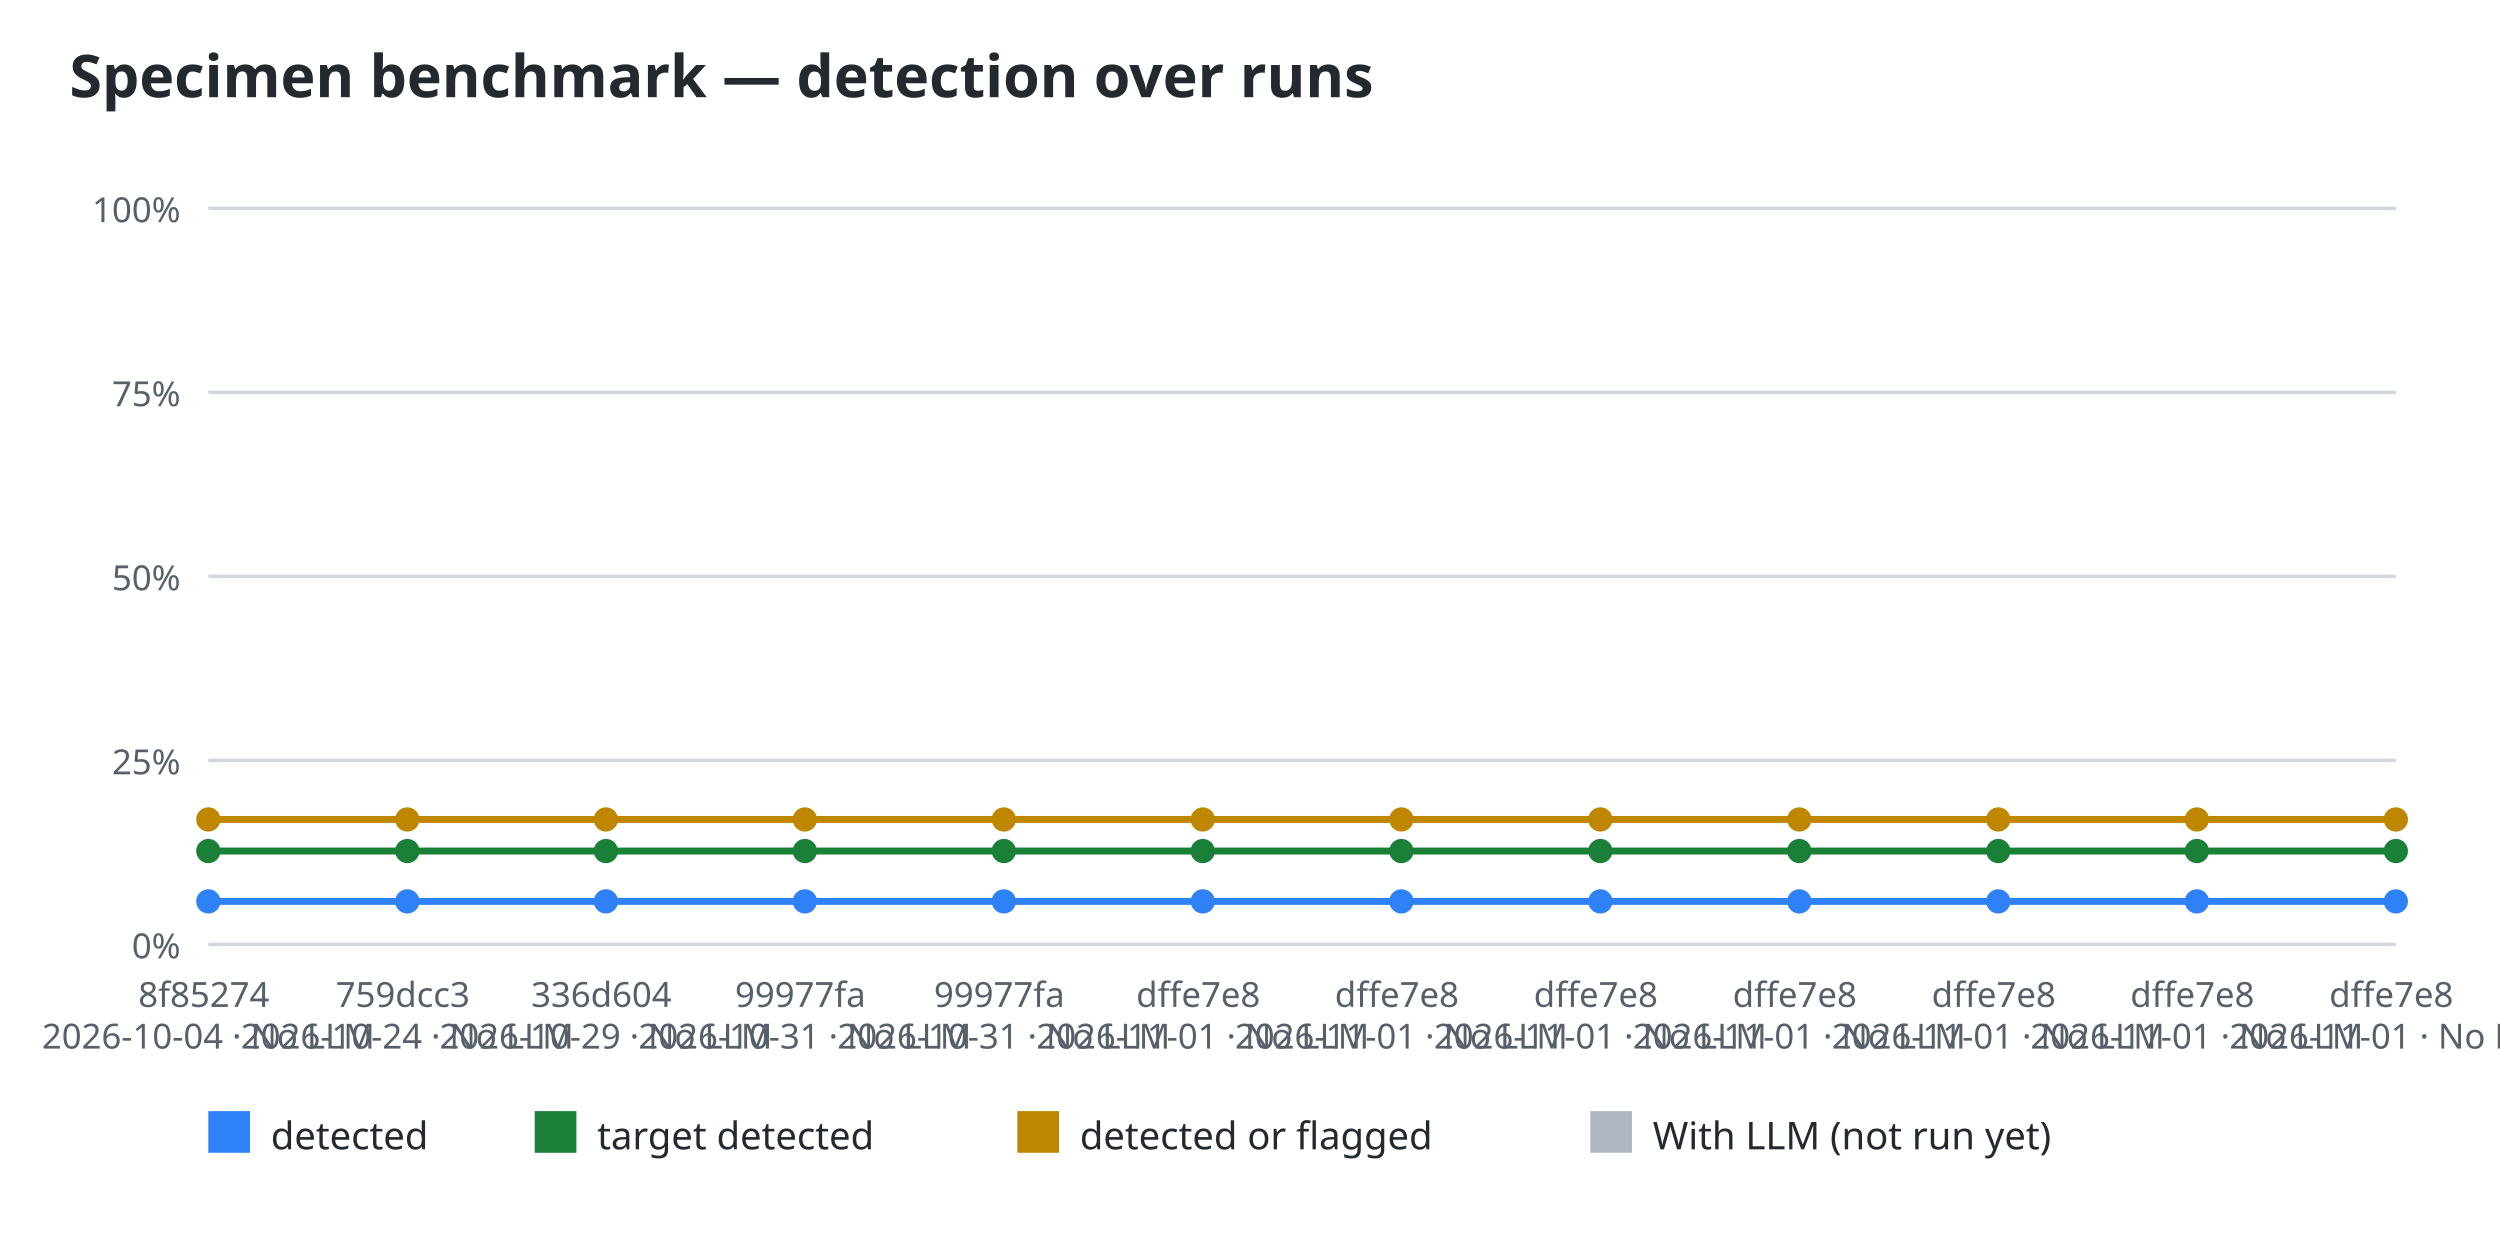
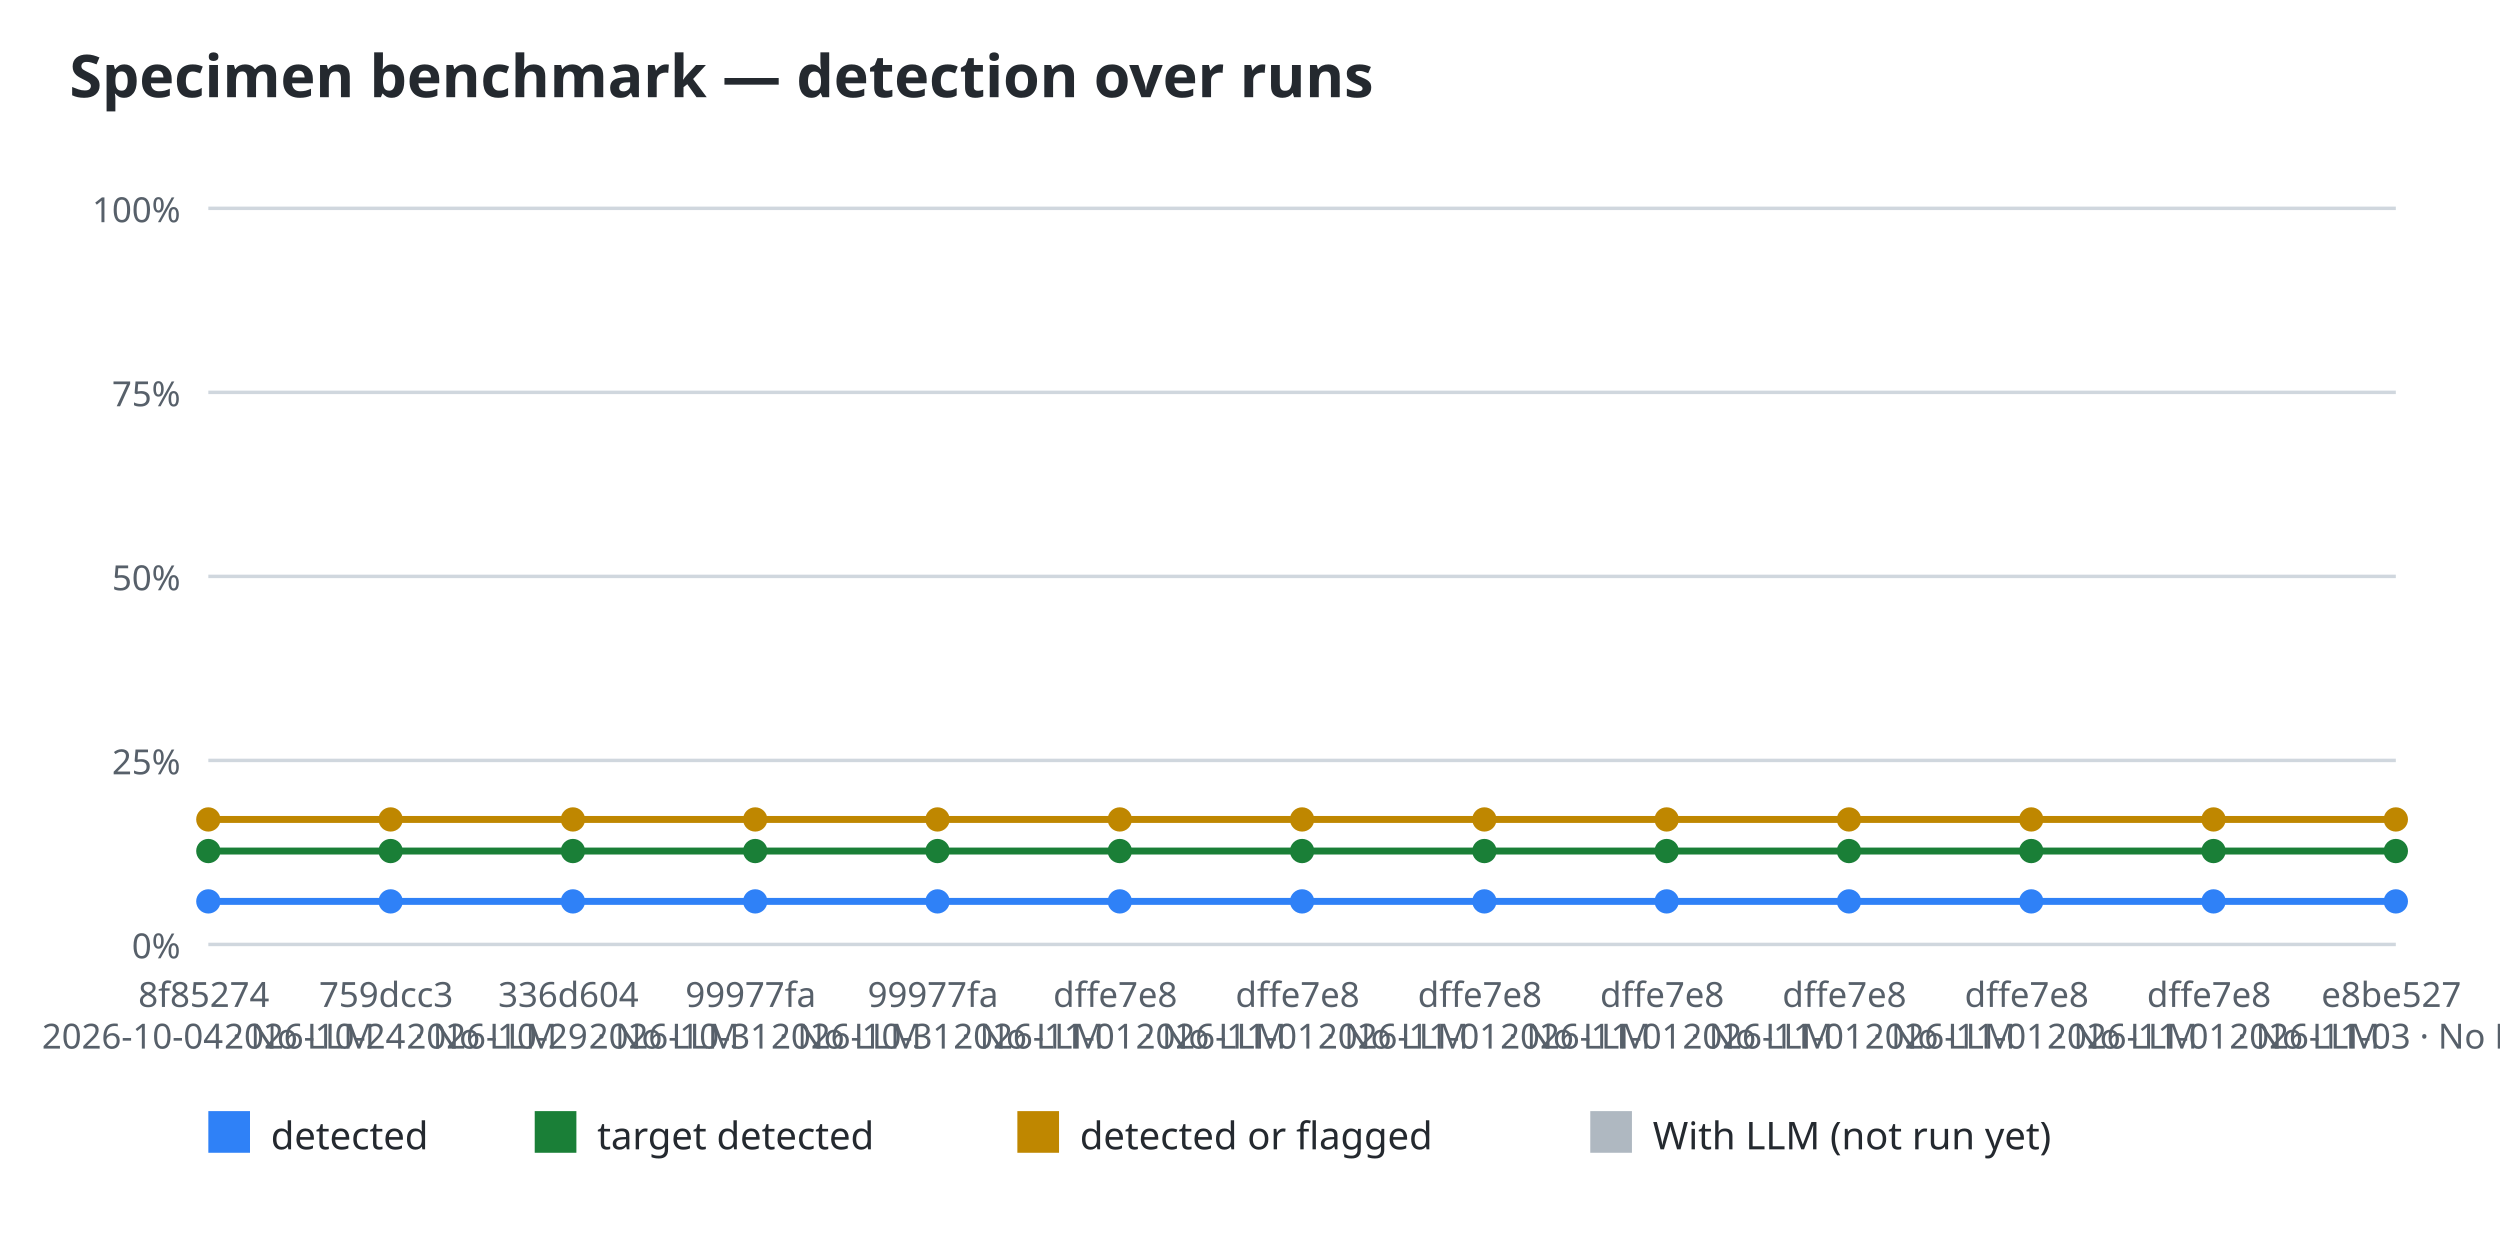
<svg xmlns="http://www.w3.org/2000/svg" viewBox="0 0 720 360" font-family="sans-serif">
  <rect width="720" height="360" fill="white" />
  <text x="20" y="28" font-size="17" font-weight="bold" fill="#24292f">Specimen benchmark — detection over runs</text>
  <line x1="60" y1="272.0" x2="690" y2="272.0" stroke="#d0d7de" stroke-width="1" />
  <text x="52" y="276.0" font-size="10" fill="#57606a" text-anchor="end">0%</text>
  <line x1="60" y1="219.0" x2="690" y2="219.0" stroke="#d0d7de" stroke-width="1" />
  <text x="52" y="223.0" font-size="10" fill="#57606a" text-anchor="end">25%</text>
  <line x1="60" y1="166.0" x2="690" y2="166.0" stroke="#d0d7de" stroke-width="1" />
  <text x="52" y="170.0" font-size="10" fill="#57606a" text-anchor="end">50%</text>
  <line x1="60" y1="113.0" x2="690" y2="113.0" stroke="#d0d7de" stroke-width="1" />
  <text x="52" y="117.0" font-size="10" fill="#57606a" text-anchor="end">75%</text>
  <line x1="60" y1="60.0" x2="690" y2="60.0" stroke="#d0d7de" stroke-width="1" />
  <text x="52" y="64.0" font-size="10" fill="#57606a" text-anchor="end">100%</text>
-   <polyline points="60.0,259.6 117.3,259.6 174.5,259.6 231.8,259.6 289.1,259.6 346.4,259.6 403.6,259.6 460.9,259.6 518.2,259.6 575.5,259.6 632.7,259.6 690.0,259.6" fill="none" stroke="#2f81f7" stroke-width="2" />
+   <polyline points="60.0,259.6 112.5,259.6 165.0,259.6 217.5,259.6 270.0,259.6 322.5,259.6 375.0,259.6 427.5,259.6 480.0,259.6 532.5,259.6 585.0,259.6 637.5,259.6 690.0,259.6" fill="none" stroke="#2f81f7" stroke-width="2" />
  <circle cx="60.0" cy="259.6" r="3.5" fill="#2f81f7" />
-   <circle cx="117.3" cy="259.6" r="3.5" fill="#2f81f7" />
-   <circle cx="174.5" cy="259.6" r="3.5" fill="#2f81f7" />
-   <circle cx="231.8" cy="259.6" r="3.5" fill="#2f81f7" />
-   <circle cx="289.1" cy="259.6" r="3.5" fill="#2f81f7" />
-   <circle cx="346.4" cy="259.6" r="3.5" fill="#2f81f7" />
-   <circle cx="403.6" cy="259.6" r="3.5" fill="#2f81f7" />
-   <circle cx="460.9" cy="259.6" r="3.5" fill="#2f81f7" />
-   <circle cx="518.2" cy="259.6" r="3.5" fill="#2f81f7" />
-   <circle cx="575.5" cy="259.6" r="3.5" fill="#2f81f7" />
-   <circle cx="632.7" cy="259.6" r="3.5" fill="#2f81f7" />
+   <circle cx="112.5" cy="259.6" r="3.5" fill="#2f81f7" />
+   <circle cx="165.0" cy="259.6" r="3.5" fill="#2f81f7" />
+   <circle cx="217.5" cy="259.6" r="3.5" fill="#2f81f7" />
+   <circle cx="270.0" cy="259.6" r="3.5" fill="#2f81f7" />
+   <circle cx="322.5" cy="259.6" r="3.5" fill="#2f81f7" />
+   <circle cx="375.0" cy="259.6" r="3.5" fill="#2f81f7" />
+   <circle cx="427.5" cy="259.6" r="3.5" fill="#2f81f7" />
+   <circle cx="480.0" cy="259.6" r="3.5" fill="#2f81f7" />
+   <circle cx="532.5" cy="259.6" r="3.5" fill="#2f81f7" />
+   <circle cx="585.0" cy="259.6" r="3.5" fill="#2f81f7" />
+   <circle cx="637.5" cy="259.6" r="3.5" fill="#2f81f7" />
  <circle cx="690.0" cy="259.6" r="3.5" fill="#2f81f7" />
-   <polyline points="60.0,245.1 117.3,245.1 174.5,245.1 231.8,245.1 289.1,245.1 346.4,245.1 403.6,245.1 460.9,245.1 518.2,245.1 575.5,245.1 632.7,245.1 690.0,245.1" fill="none" stroke="#1a7f37" stroke-width="2" />
+   <polyline points="60.0,245.1 112.5,245.1 165.0,245.1 217.5,245.1 270.0,245.1 322.5,245.1 375.0,245.1 427.5,245.1 480.0,245.1 532.5,245.1 585.0,245.1 637.5,245.1 690.0,245.1" fill="none" stroke="#1a7f37" stroke-width="2" />
  <circle cx="60.0" cy="245.1" r="3.5" fill="#1a7f37" />
-   <circle cx="117.3" cy="245.1" r="3.5" fill="#1a7f37" />
-   <circle cx="174.5" cy="245.1" r="3.5" fill="#1a7f37" />
-   <circle cx="231.8" cy="245.1" r="3.5" fill="#1a7f37" />
-   <circle cx="289.1" cy="245.1" r="3.5" fill="#1a7f37" />
-   <circle cx="346.4" cy="245.1" r="3.5" fill="#1a7f37" />
-   <circle cx="403.6" cy="245.1" r="3.5" fill="#1a7f37" />
-   <circle cx="460.9" cy="245.1" r="3.5" fill="#1a7f37" />
-   <circle cx="518.2" cy="245.1" r="3.5" fill="#1a7f37" />
-   <circle cx="575.5" cy="245.1" r="3.5" fill="#1a7f37" />
-   <circle cx="632.7" cy="245.1" r="3.5" fill="#1a7f37" />
+   <circle cx="112.5" cy="245.1" r="3.5" fill="#1a7f37" />
+   <circle cx="165.0" cy="245.1" r="3.5" fill="#1a7f37" />
+   <circle cx="217.5" cy="245.1" r="3.5" fill="#1a7f37" />
+   <circle cx="270.0" cy="245.1" r="3.5" fill="#1a7f37" />
+   <circle cx="322.5" cy="245.1" r="3.5" fill="#1a7f37" />
+   <circle cx="375.0" cy="245.1" r="3.5" fill="#1a7f37" />
+   <circle cx="427.5" cy="245.1" r="3.5" fill="#1a7f37" />
+   <circle cx="480.0" cy="245.1" r="3.5" fill="#1a7f37" />
+   <circle cx="532.5" cy="245.1" r="3.5" fill="#1a7f37" />
+   <circle cx="585.0" cy="245.1" r="3.5" fill="#1a7f37" />
+   <circle cx="637.5" cy="245.1" r="3.5" fill="#1a7f37" />
  <circle cx="690.0" cy="245.1" r="3.5" fill="#1a7f37" />
-   <polyline points="60.0,236.0 117.3,236.0 174.5,236.0 231.8,236.0 289.1,236.0 346.4,236.0 403.6,236.0 460.9,236.0 518.2,236.0 575.5,236.0 632.7,236.0 690.0,236.0" fill="none" stroke="#bf8700" stroke-width="2" />
+   <polyline points="60.0,236.0 112.5,236.0 165.0,236.0 217.5,236.0 270.0,236.0 322.5,236.0 375.0,236.0 427.5,236.0 480.0,236.0 532.5,236.0 585.0,236.0 637.5,236.0 690.0,236.0" fill="none" stroke="#bf8700" stroke-width="2" />
  <circle cx="60.0" cy="236.0" r="3.5" fill="#bf8700" />
-   <circle cx="117.3" cy="236.0" r="3.5" fill="#bf8700" />
-   <circle cx="174.5" cy="236.0" r="3.5" fill="#bf8700" />
-   <circle cx="231.8" cy="236.0" r="3.5" fill="#bf8700" />
-   <circle cx="289.1" cy="236.0" r="3.5" fill="#bf8700" />
-   <circle cx="346.4" cy="236.0" r="3.5" fill="#bf8700" />
-   <circle cx="403.6" cy="236.0" r="3.5" fill="#bf8700" />
-   <circle cx="460.9" cy="236.0" r="3.5" fill="#bf8700" />
-   <circle cx="518.2" cy="236.0" r="3.5" fill="#bf8700" />
-   <circle cx="575.5" cy="236.0" r="3.5" fill="#bf8700" />
-   <circle cx="632.7" cy="236.0" r="3.5" fill="#bf8700" />
+   <circle cx="112.5" cy="236.0" r="3.5" fill="#bf8700" />
+   <circle cx="165.0" cy="236.0" r="3.5" fill="#bf8700" />
+   <circle cx="217.5" cy="236.0" r="3.5" fill="#bf8700" />
+   <circle cx="270.0" cy="236.0" r="3.5" fill="#bf8700" />
+   <circle cx="322.5" cy="236.0" r="3.5" fill="#bf8700" />
+   <circle cx="375.0" cy="236.0" r="3.5" fill="#bf8700" />
+   <circle cx="427.5" cy="236.0" r="3.5" fill="#bf8700" />
+   <circle cx="480.0" cy="236.0" r="3.5" fill="#bf8700" />
+   <circle cx="532.5" cy="236.0" r="3.5" fill="#bf8700" />
+   <circle cx="585.0" cy="236.0" r="3.5" fill="#bf8700" />
+   <circle cx="637.5" cy="236.0" r="3.5" fill="#bf8700" />
  <circle cx="690.0" cy="236.0" r="3.5" fill="#bf8700" />
  <text x="60.0" y="290" font-size="10" fill="#57606a" text-anchor="middle">
    <tspan x="60.0" dy="0">8f85274</tspan>
    <tspan x="60.0" dy="12">2026-10-04 · No LLM</tspan>
  </text>
-   <text x="117.3" y="290" font-size="10" fill="#57606a" text-anchor="middle">
-     <tspan x="117.3" dy="0">759dcc3</tspan>
-     <tspan x="117.3" dy="12">2026-10-24 · No LLM</tspan>
+   <text x="112.5" y="290" font-size="10" fill="#57606a" text-anchor="middle">
+     <tspan x="112.5" dy="0">759dcc3</tspan>
+     <tspan x="112.5" dy="12">2026-10-24 · No LLM</tspan>
  </text>
-   <text x="174.5" y="290" font-size="10" fill="#57606a" text-anchor="middle">
-     <tspan x="174.5" dy="0">336d604</tspan>
-     <tspan x="174.5" dy="12">2026-10-29 · No LLM</tspan>
+   <text x="165.0" y="290" font-size="10" fill="#57606a" text-anchor="middle">
+     <tspan x="165.0" dy="0">336d604</tspan>
+     <tspan x="165.0" dy="12">2026-10-29 · No LLM</tspan>
  </text>
-   <text x="231.8" y="290" font-size="10" fill="#57606a" text-anchor="middle">
-     <tspan x="231.8" dy="0">99977fa</tspan>
-     <tspan x="231.8" dy="12">2026-10-31 · No LLM</tspan>
+   <text x="217.5" y="290" font-size="10" fill="#57606a" text-anchor="middle">
+     <tspan x="217.5" dy="0">99977fa</tspan>
+     <tspan x="217.5" dy="12">2026-10-31 · No LLM</tspan>
  </text>
-   <text x="289.1" y="290" font-size="10" fill="#57606a" text-anchor="middle">
-     <tspan x="289.1" dy="0">99977fa</tspan>
-     <tspan x="289.1" dy="12">2026-10-31 · No LLM</tspan>
+   <text x="270.0" y="290" font-size="10" fill="#57606a" text-anchor="middle">
+     <tspan x="270.0" dy="0">99977fa</tspan>
+     <tspan x="270.0" dy="12">2026-10-31 · No LLM</tspan>
  </text>
-   <text x="346.4" y="290" font-size="10" fill="#57606a" text-anchor="middle">
-     <tspan x="346.4" dy="0">dffe7e8</tspan>
-     <tspan x="346.4" dy="12">2026-11-01 · No LLM</tspan>
+   <text x="322.5" y="290" font-size="10" fill="#57606a" text-anchor="middle">
+     <tspan x="322.5" dy="0">dffe7e8</tspan>
+     <tspan x="322.5" dy="12">2026-11-01 · No LLM</tspan>
  </text>
-   <text x="403.6" y="290" font-size="10" fill="#57606a" text-anchor="middle">
-     <tspan x="403.6" dy="0">dffe7e8</tspan>
-     <tspan x="403.6" dy="12">2026-11-01 · No LLM</tspan>
+   <text x="375.0" y="290" font-size="10" fill="#57606a" text-anchor="middle">
+     <tspan x="375.0" dy="0">dffe7e8</tspan>
+     <tspan x="375.0" dy="12">2026-11-01 · No LLM</tspan>
  </text>
-   <text x="460.9" y="290" font-size="10" fill="#57606a" text-anchor="middle">
-     <tspan x="460.9" dy="0">dffe7e8</tspan>
-     <tspan x="460.9" dy="12">2026-11-01 · No LLM</tspan>
+   <text x="427.5" y="290" font-size="10" fill="#57606a" text-anchor="middle">
+     <tspan x="427.5" dy="0">dffe7e8</tspan>
+     <tspan x="427.5" dy="12">2026-11-01 · No LLM</tspan>
  </text>
-   <text x="518.2" y="290" font-size="10" fill="#57606a" text-anchor="middle">
-     <tspan x="518.2" dy="0">dffe7e8</tspan>
-     <tspan x="518.2" dy="12">2026-11-01 · No LLM</tspan>
+   <text x="480.0" y="290" font-size="10" fill="#57606a" text-anchor="middle">
+     <tspan x="480.0" dy="0">dffe7e8</tspan>
+     <tspan x="480.0" dy="12">2026-11-01 · No LLM</tspan>
  </text>
-   <text x="575.5" y="290" font-size="10" fill="#57606a" text-anchor="middle">
-     <tspan x="575.5" dy="0">dffe7e8</tspan>
-     <tspan x="575.5" dy="12">2026-11-01 · No LLM</tspan>
+   <text x="532.5" y="290" font-size="10" fill="#57606a" text-anchor="middle">
+     <tspan x="532.5" dy="0">dffe7e8</tspan>
+     <tspan x="532.5" dy="12">2026-11-01 · No LLM</tspan>
  </text>
-   <text x="632.7" y="290" font-size="10" fill="#57606a" text-anchor="middle">
-     <tspan x="632.7" dy="0">dffe7e8</tspan>
-     <tspan x="632.7" dy="12">2026-11-01 · No LLM</tspan>
+   <text x="585.0" y="290" font-size="10" fill="#57606a" text-anchor="middle">
+     <tspan x="585.0" dy="0">dffe7e8</tspan>
+     <tspan x="585.0" dy="12">2026-11-01 · No LLM</tspan>
+   </text>
+   <text x="637.5" y="290" font-size="10" fill="#57606a" text-anchor="middle">
+     <tspan x="637.5" dy="0">dffe7e8</tspan>
+     <tspan x="637.5" dy="12">2026-11-01 · No LLM</tspan>
  </text>
  <text x="690.0" y="290" font-size="10" fill="#57606a" text-anchor="middle">
-     <tspan x="690.0" dy="0">dffe7e8</tspan>
-     <tspan x="690.0" dy="12">2026-11-01 · No LLM</tspan>
+     <tspan x="690.0" dy="0">e8be527</tspan>
+     <tspan x="690.0" dy="12">2026-11-03 · No LLM</tspan>
  </text>
  <rect x="60" y="320" width="12" height="12" fill="#2f81f7" />
  <text x="78" y="331" font-size="11" fill="#24292f">detected</text>
  <rect x="154" y="320" width="12" height="12" fill="#1a7f37" />
  <text x="172" y="331" font-size="11" fill="#24292f">target detected</text>
  <rect x="293" y="320" width="12" height="12" fill="#bf8700" />
  <text x="311" y="331" font-size="11" fill="#24292f">detected or flagged</text>
  <rect x="458" y="320" width="12" height="12" fill="#afb8c1" />
  <text x="476" y="331" font-size="11" fill="#24292f">With LLM (not run yet)</text>
</svg>
